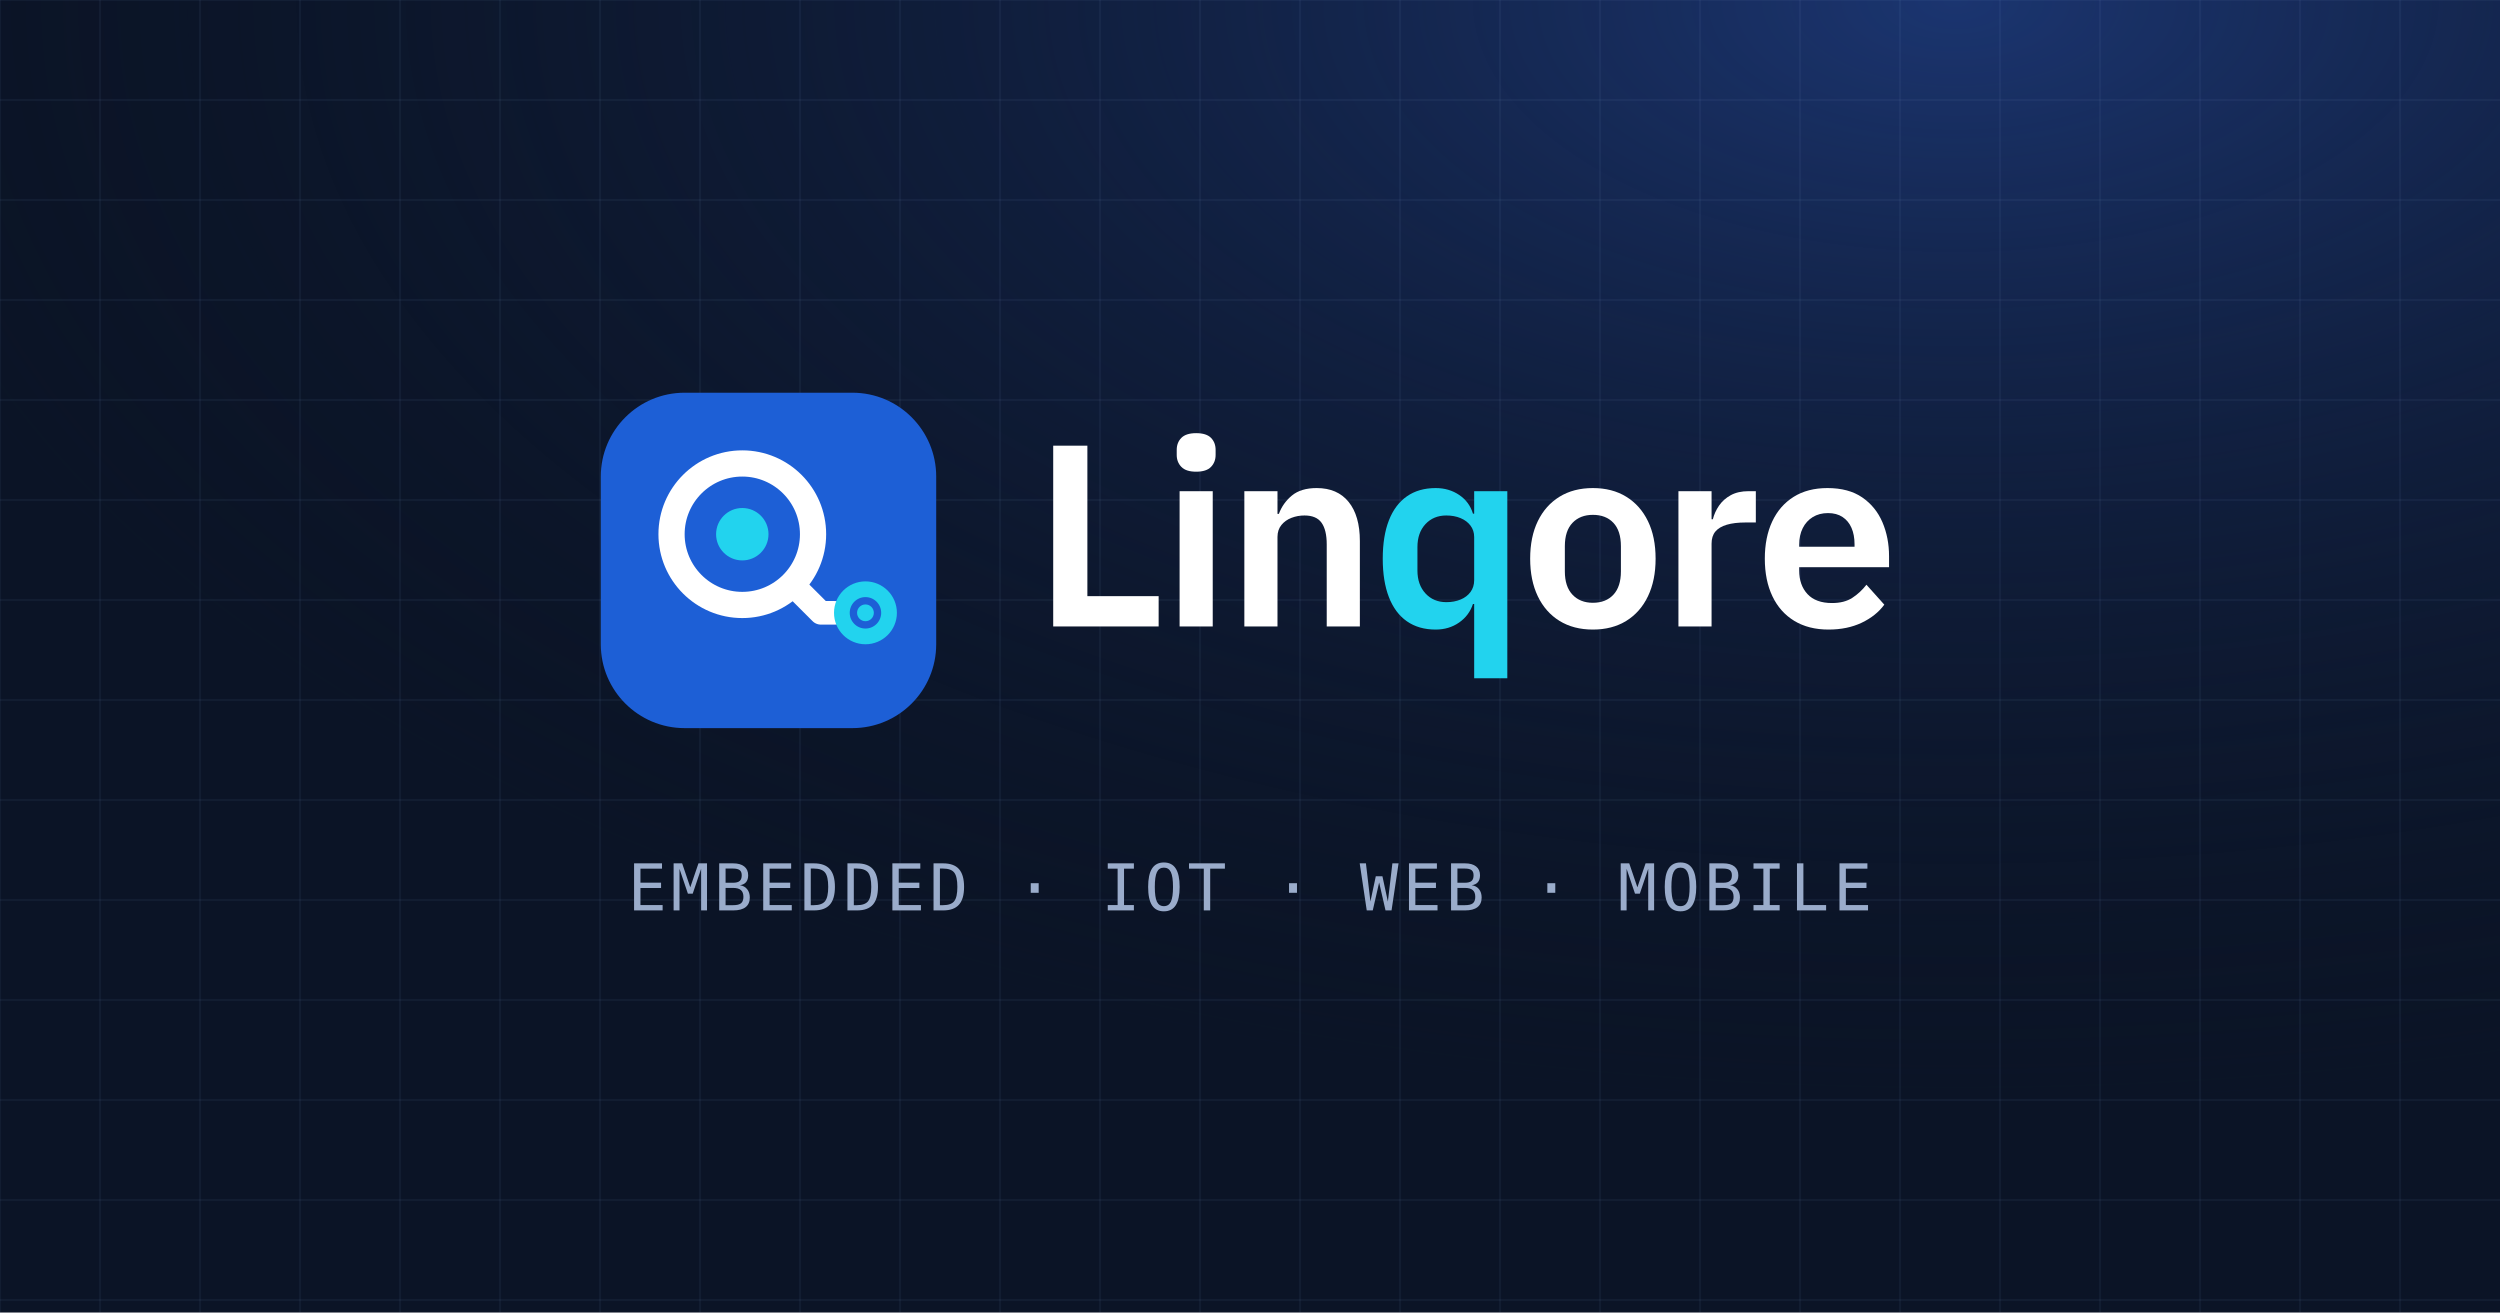
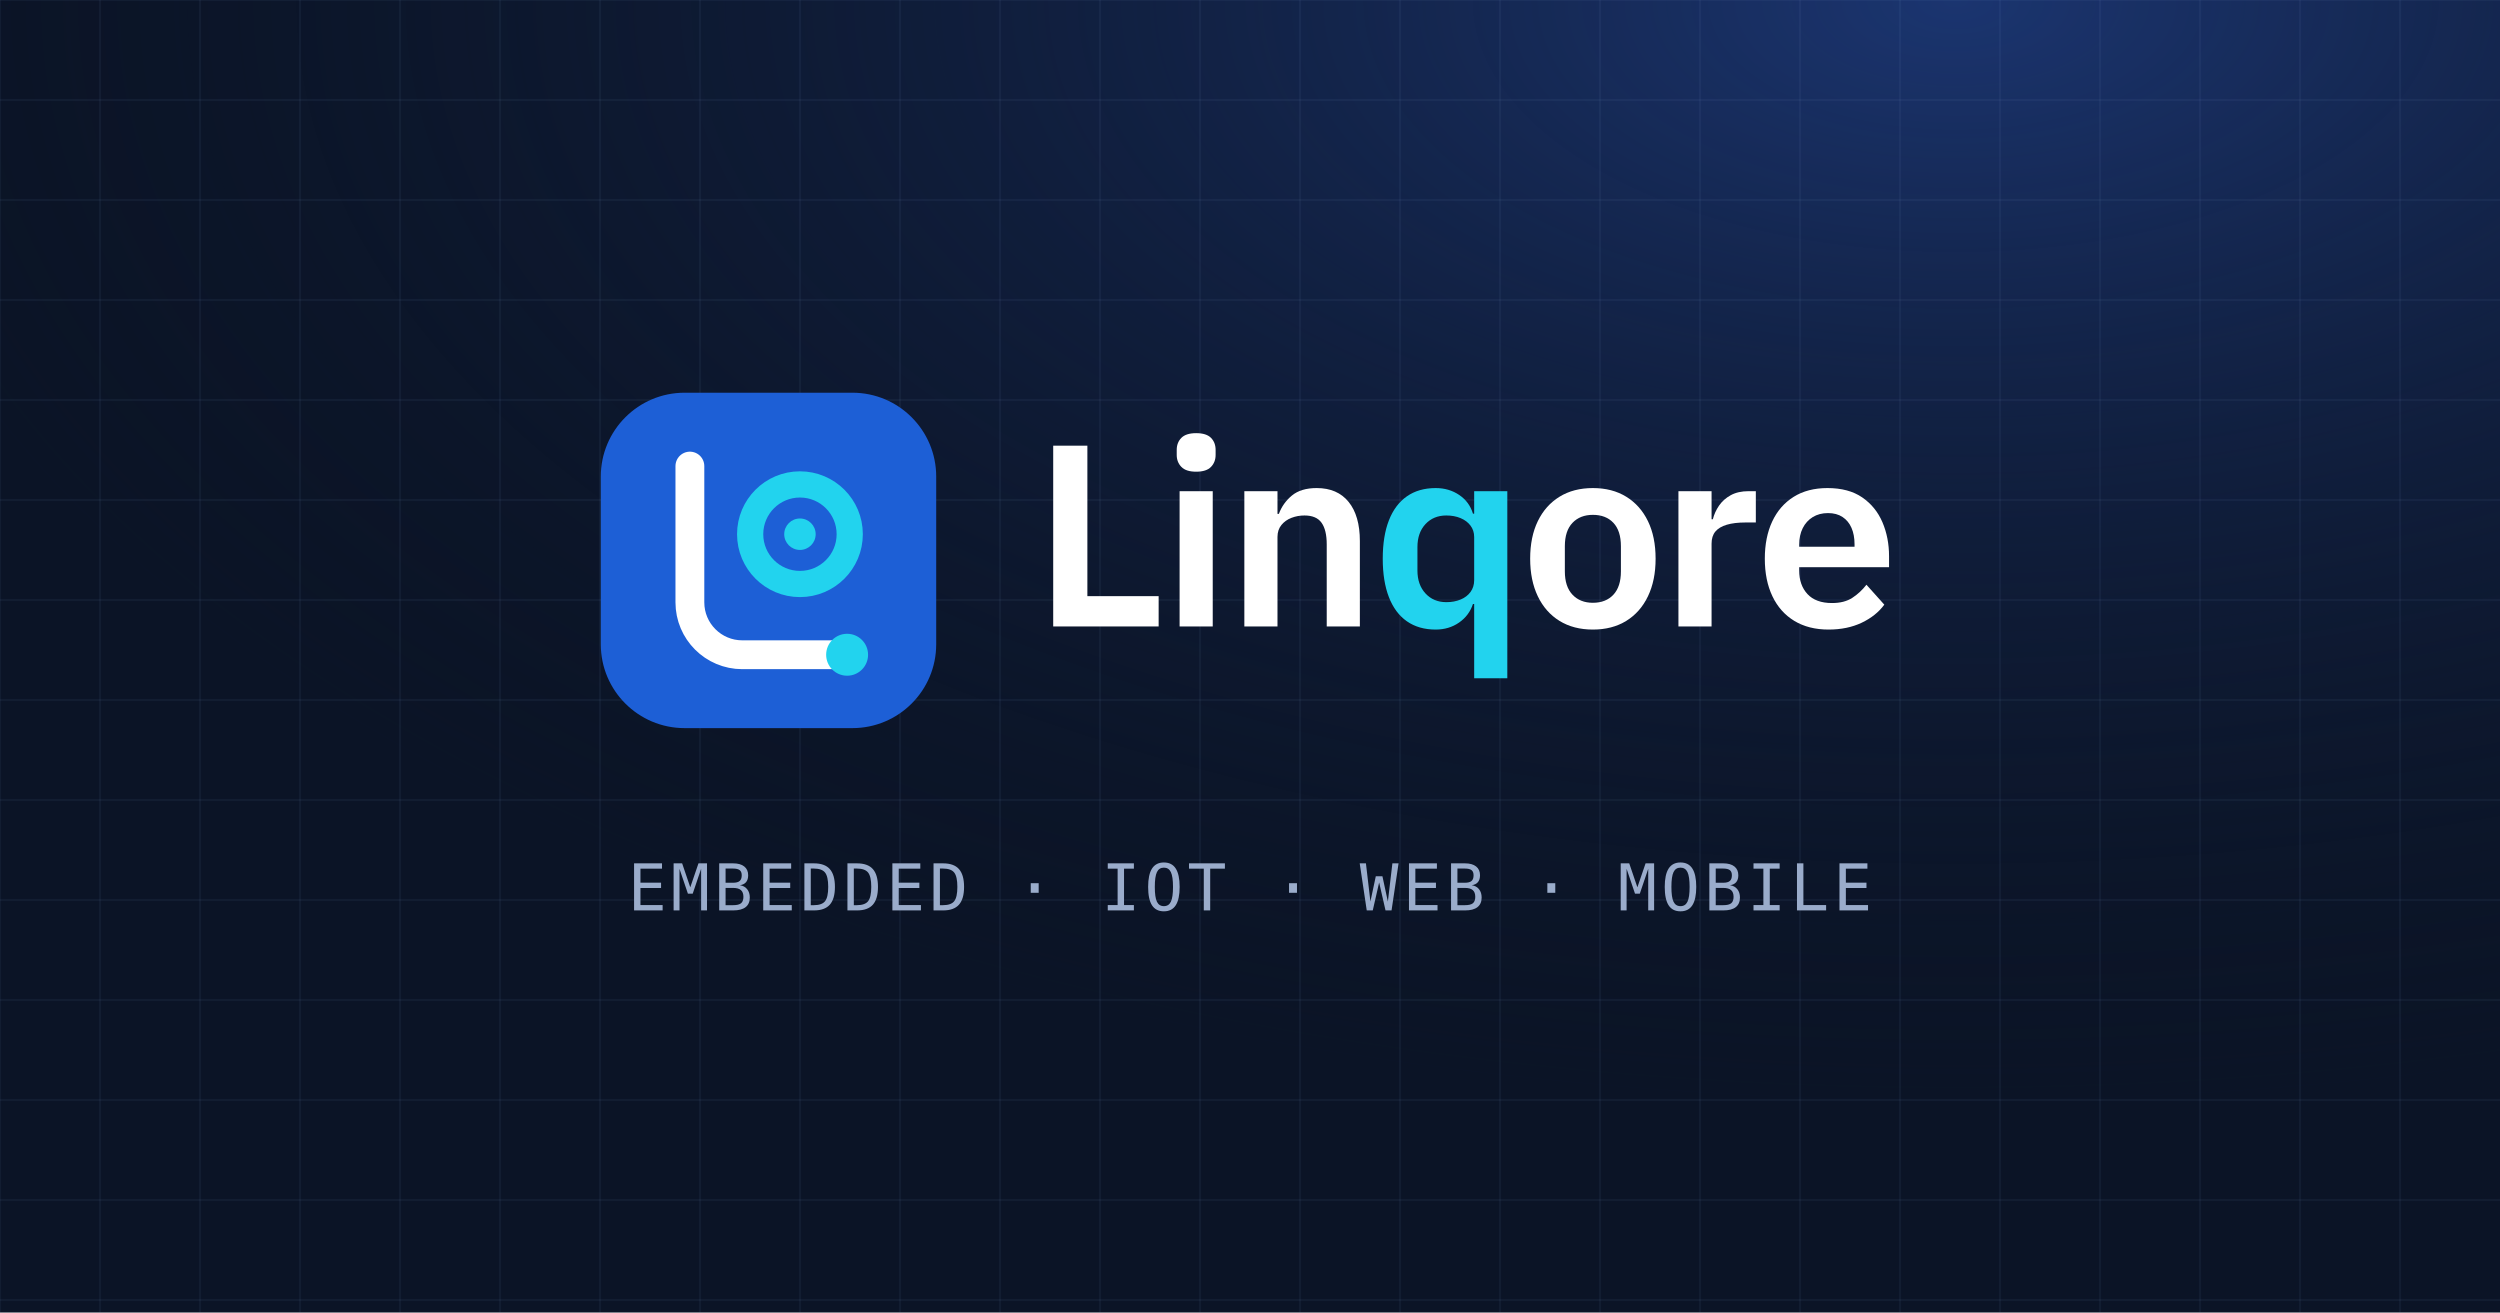
<svg xmlns="http://www.w3.org/2000/svg" viewBox="0 0 1200 630" width="1200" height="630">
  <defs>
    <radialGradient id="gl" cx=".78" cy="0" r=".85">
      <stop offset="0" stop-color="#1B3570" />
      <stop offset="1" stop-color="#0B1426" stop-opacity="0" />
    </radialGradient>
  </defs>
  <rect width="1200" height="630" fill="#0B1426" />
  <rect width="1200" height="630" fill="url(#gl)" />
  <path d="M0 0V630" stroke="rgba(148,178,230,.06)" />
  <path d="M48 0V630" stroke="rgba(148,178,230,.06)" />
  <path d="M96 0V630" stroke="rgba(148,178,230,.06)" />
  <path d="M144 0V630" stroke="rgba(148,178,230,.06)" />
  <path d="M192 0V630" stroke="rgba(148,178,230,.06)" />
  <path d="M240 0V630" stroke="rgba(148,178,230,.06)" />
  <path d="M288 0V630" stroke="rgba(148,178,230,.06)" />
  <path d="M336 0V630" stroke="rgba(148,178,230,.06)" />
  <path d="M384 0V630" stroke="rgba(148,178,230,.06)" />
  <path d="M432 0V630" stroke="rgba(148,178,230,.06)" />
  <path d="M480 0V630" stroke="rgba(148,178,230,.06)" />
  <path d="M528 0V630" stroke="rgba(148,178,230,.06)" />
  <path d="M576 0V630" stroke="rgba(148,178,230,.06)" />
  <path d="M624 0V630" stroke="rgba(148,178,230,.06)" />
  <path d="M672 0V630" stroke="rgba(148,178,230,.06)" />
  <path d="M720 0V630" stroke="rgba(148,178,230,.06)" />
  <path d="M768 0V630" stroke="rgba(148,178,230,.06)" />
  <path d="M816 0V630" stroke="rgba(148,178,230,.06)" />
  <path d="M864 0V630" stroke="rgba(148,178,230,.06)" />
  <path d="M912 0V630" stroke="rgba(148,178,230,.06)" />
  <path d="M960 0V630" stroke="rgba(148,178,230,.06)" />
  <path d="M1008 0V630" stroke="rgba(148,178,230,.06)" />
  <path d="M1056 0V630" stroke="rgba(148,178,230,.06)" />
  <path d="M1104 0V630" stroke="rgba(148,178,230,.06)" />
  <path d="M1152 0V630" stroke="rgba(148,178,230,.06)" />
  <path d="M0 0H1200" stroke="rgba(148,178,230,.06)" />
  <path d="M0 48H1200" stroke="rgba(148,178,230,.06)" />
  <path d="M0 96H1200" stroke="rgba(148,178,230,.06)" />
  <path d="M0 144H1200" stroke="rgba(148,178,230,.06)" />
  <path d="M0 192H1200" stroke="rgba(148,178,230,.06)" />
  <path d="M0 240H1200" stroke="rgba(148,178,230,.06)" />
  <path d="M0 288H1200" stroke="rgba(148,178,230,.06)" />
  <path d="M0 336H1200" stroke="rgba(148,178,230,.06)" />
  <path d="M0 384H1200" stroke="rgba(148,178,230,.06)" />
  <path d="M0 432H1200" stroke="rgba(148,178,230,.06)" />
  <path d="M0 480H1200" stroke="rgba(148,178,230,.06)" />
  <path d="M0 528H1200" stroke="rgba(148,178,230,.06)" />
  <path d="M0 576H1200" stroke="rgba(148,178,230,.06)" />
  <path d="M0 624H1200" stroke="rgba(148,178,230,.06)" />
  <g transform="translate(288.38 188.50) scale(2.5156)">
    <rect width="64" height="64" rx="16" fill="#1D5FD6" />
-     <circle cx="27" cy="27" r="13.5" fill="none" stroke="#FFFFFF" stroke-width="5" />
-     <circle cx="27" cy="27" r="5" fill="#22D3EE" />
-     <path d="M36.5 36.5 42 42h2.6" fill="none" stroke="#FFFFFF" stroke-width="4.5" stroke-linecap="round" stroke-linejoin="round" />
-     <circle cx="50.5" cy="42" r="4.5" fill="none" stroke="#22D3EE" stroke-width="3" />
-     <circle cx="50.5" cy="42" r="1.6" fill="#22D3EE" />
+     <path d="M17 14v26a10 10 0 0 0 10 10h20" fill="none" stroke="#FFFFFF" stroke-width="5.5" stroke-linecap="round" />
+     <circle cx="38" cy="27" r="9.5" fill="none" stroke="#22D3EE" stroke-width="5" />
+     <circle cx="38" cy="27" r="3" fill="#22D3EE" />
+     <circle cx="47" cy="50" r="4" fill="#22D3EE" />
  </g>
  <g transform="translate(495.38 300.70) scale(0.12432)">
    <path fill="#FFFFFF" d="M488.805 0.0H81.72V-698.0H213.661V-117.006H488.805Z" />
    <path fill="#FFFFFF" d="M633.69 -597.519Q594.59 -597.519 576.597 -616.012Q558.605 -634.504 558.605 -662.26V-681.605Q558.605 -710.065 576.597 -728.205Q594.59 -746.345 633.69 -746.345Q673.086 -746.345 690.931 -728.205Q708.776 -710.065 708.776 -681.605V-662.26Q708.776 -634.504 690.931 -616.012Q673.086 -597.519 633.69 -597.519ZM569.72 0.0V-522.345H697.661V0.0Z" />
    <path fill="#FFFFFF" d="M947.661 0.0H819.72V-522.345H947.661V-434.82H953.071Q968.546 -476.705 1003.398 -505.525Q1038.251 -534.345 1099.071 -534.345Q1179.071 -534.345 1222.398 -480.818Q1265.726 -427.29 1265.726 -329.59V0.0H1137.785V-317.0Q1137.785 -372.351 1117.802 -400.428Q1097.82 -428.504 1051.805 -428.504Q1025.571 -428.504 1001.796 -419.414Q978.021 -410.324 962.841 -391.749Q947.661 -373.173 947.661 -345.31Z" />
    <path fill="#22D3EE" d="M1707.08 200.0V-86.82H1702.375Q1687.835 -42.345 1648.925 -15.173Q1610.015 12.0 1558.425 12.0Q1493.015 12.0 1447.277 -19.942Q1401.54 -51.885 1377.802 -113.237Q1354.065 -174.59 1354.065 -261.525Q1354.065 -348.755 1377.802 -409.608Q1401.54 -470.46 1447.277 -502.403Q1493.015 -534.345 1558.425 -534.345Q1610.015 -534.345 1649.367 -507.673Q1688.72 -481.0 1702.375 -435.525H1707.08V-522.345H1835.021V200.0ZM1599.46 -93.841Q1630.115 -93.841 1654.475 -103.873Q1678.835 -113.906 1692.957 -133.176Q1707.08 -152.445 1707.08 -179.1V-345.015Q1707.08 -370.49 1692.957 -389.317Q1678.835 -408.144 1654.475 -418.324Q1630.115 -428.504 1599.46 -428.504Q1550.086 -428.504 1519.046 -395.17Q1488.006 -361.835 1488.006 -306.23V-216.115Q1488.006 -161.215 1519.046 -127.528Q1550.086 -93.841 1599.46 -93.841Z" />
    <path fill="#FFFFFF" d="M2165.41 12.0Q2090.77 12.0 2036.507 -21.5Q1982.245 -55.0 1952.745 -116.558Q1923.245 -178.115 1923.245 -261.525Q1923.245 -345.64 1952.745 -406.493Q1982.245 -467.345 2036.507 -500.845Q2090.77 -534.345 2165.41 -534.345Q2240.05 -534.345 2294.313 -500.845Q2348.575 -467.345 2378.075 -406.493Q2407.575 -345.64 2407.575 -261.525Q2407.575 -178.115 2378.075 -116.558Q2348.575 -55.0 2294.313 -21.5Q2240.05 12.0 2165.41 12.0ZM2165.41 -91.431Q2215.605 -91.431 2244.619 -122.618Q2273.634 -153.805 2273.634 -212.54V-309.805Q2273.634 -369.245 2244.619 -400.08Q2215.605 -430.914 2165.41 -430.914Q2116.215 -430.914 2086.701 -400.08Q2057.186 -369.245 2057.186 -309.805V-212.54Q2057.186 -153.805 2086.701 -122.618Q2116.215 -91.431 2165.41 -91.431Z" />
    <path fill="#FFFFFF" d="M2623.661 0.0H2495.72V-522.345H2623.661V-413.95H2628.661Q2635.546 -441.77 2652.431 -466.442Q2669.316 -491.115 2697.553 -506.73Q2725.791 -522.345 2767.086 -522.345H2794.561V-401.454H2754.611Q2711.611 -401.454 2682.373 -392.774Q2653.136 -384.094 2638.398 -366.504Q2623.661 -348.914 2623.661 -319.684Z" />
    <path fill="#FFFFFF" d="M3075.345 12.0Q2998.295 12.0 2943.122 -21.5Q2887.95 -55.0 2858.597 -116.558Q2829.245 -178.115 2829.245 -261.525Q2829.245 -344.23 2857.892 -405.435Q2886.54 -466.64 2940.655 -500.493Q2994.77 -534.345 3071.115 -534.345Q3152.805 -534.345 3205.273 -498.32Q3257.74 -462.295 3283.33 -402.475Q3308.92 -342.655 3308.92 -271.065V-228.835H2961.891V-216.115Q2961.891 -159.69 2993.931 -125.061Q3025.971 -90.431 3088.805 -90.431Q3136.395 -90.431 3167.255 -110.611Q3198.115 -130.791 3221.64 -161.1L3290.625 -84.144Q3258.575 -40.605 3203.108 -14.302Q3147.64 12.0 3075.345 12.0ZM3073.23 -437.734Q3039.395 -437.734 3014.356 -422.317Q2989.316 -406.9 2975.603 -379.507Q2961.891 -352.115 2961.891 -315.575V-307.87H3175.684V-317.46Q3175.684 -353.59 3163.972 -380.54Q3152.26 -407.49 3129.367 -422.612Q3106.475 -437.734 3073.23 -437.734Z" />
  </g>
  <text x="600.0" y="437" text-anchor="middle" fill="#9AACCB" font-family="IBM Plex Mono, monospace" font-size="31" letter-spacing="2">EMBEDDED · IOT · WEB · MOBILE</text>
</svg>
